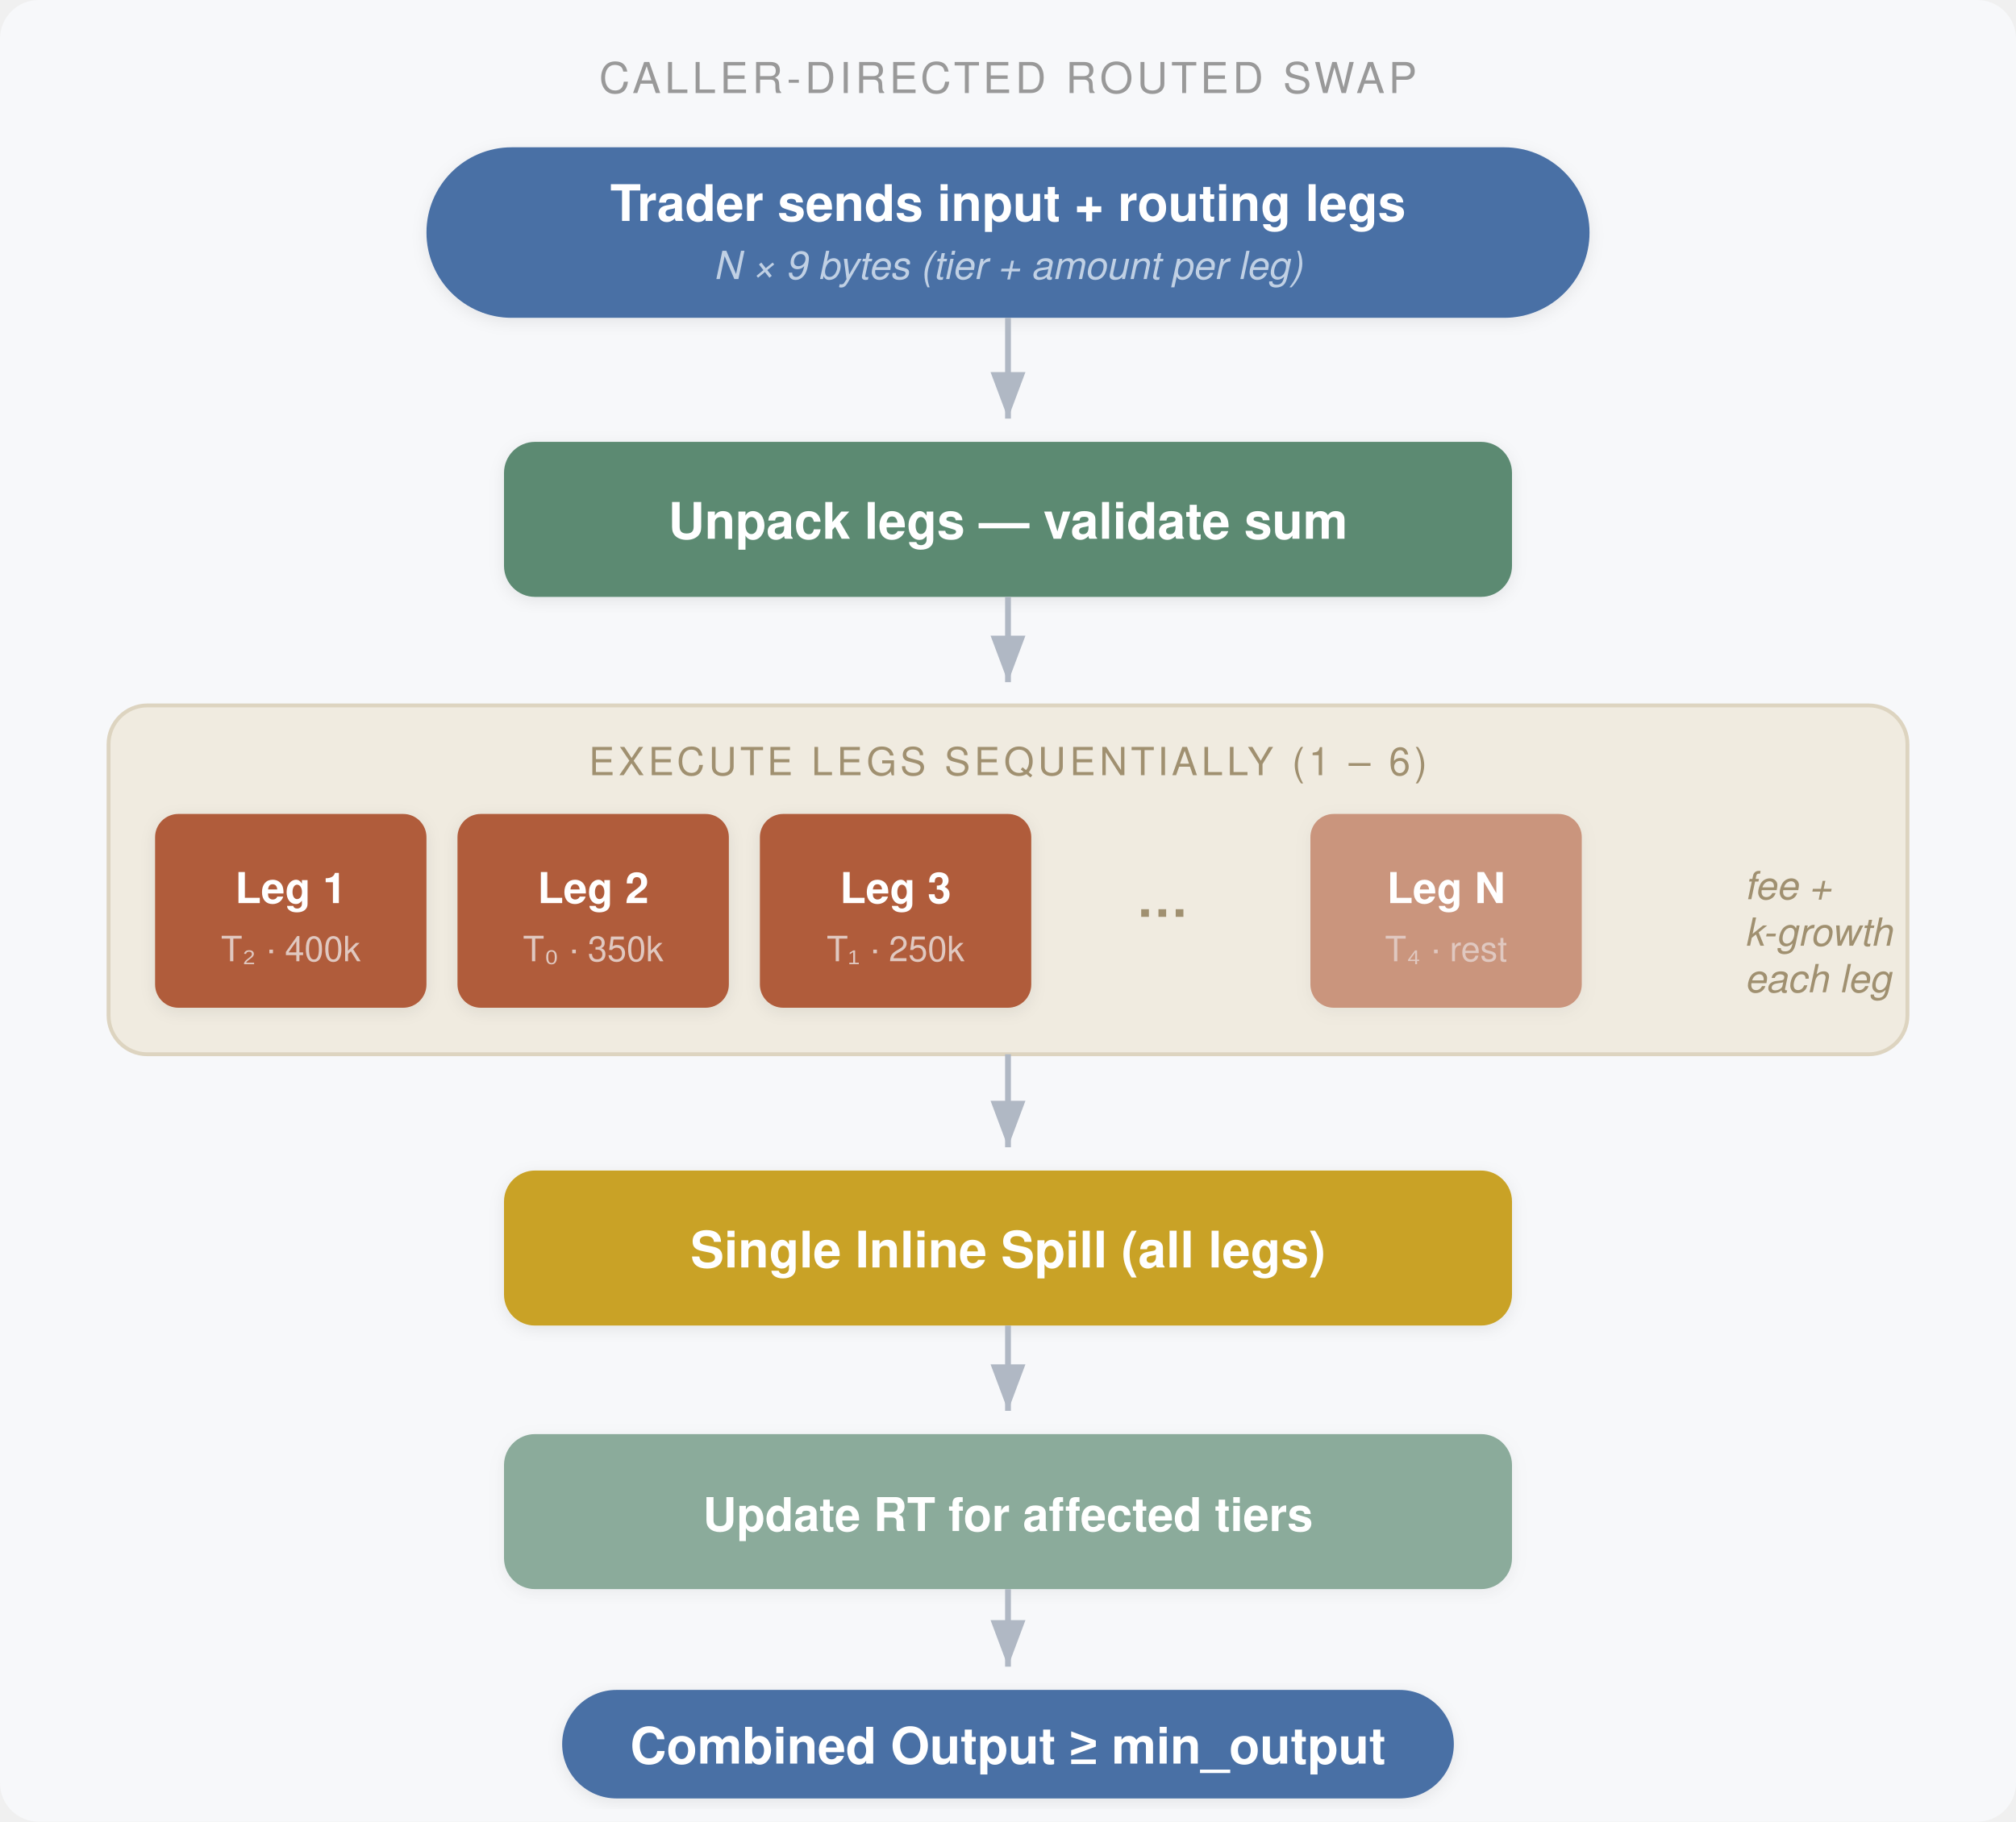
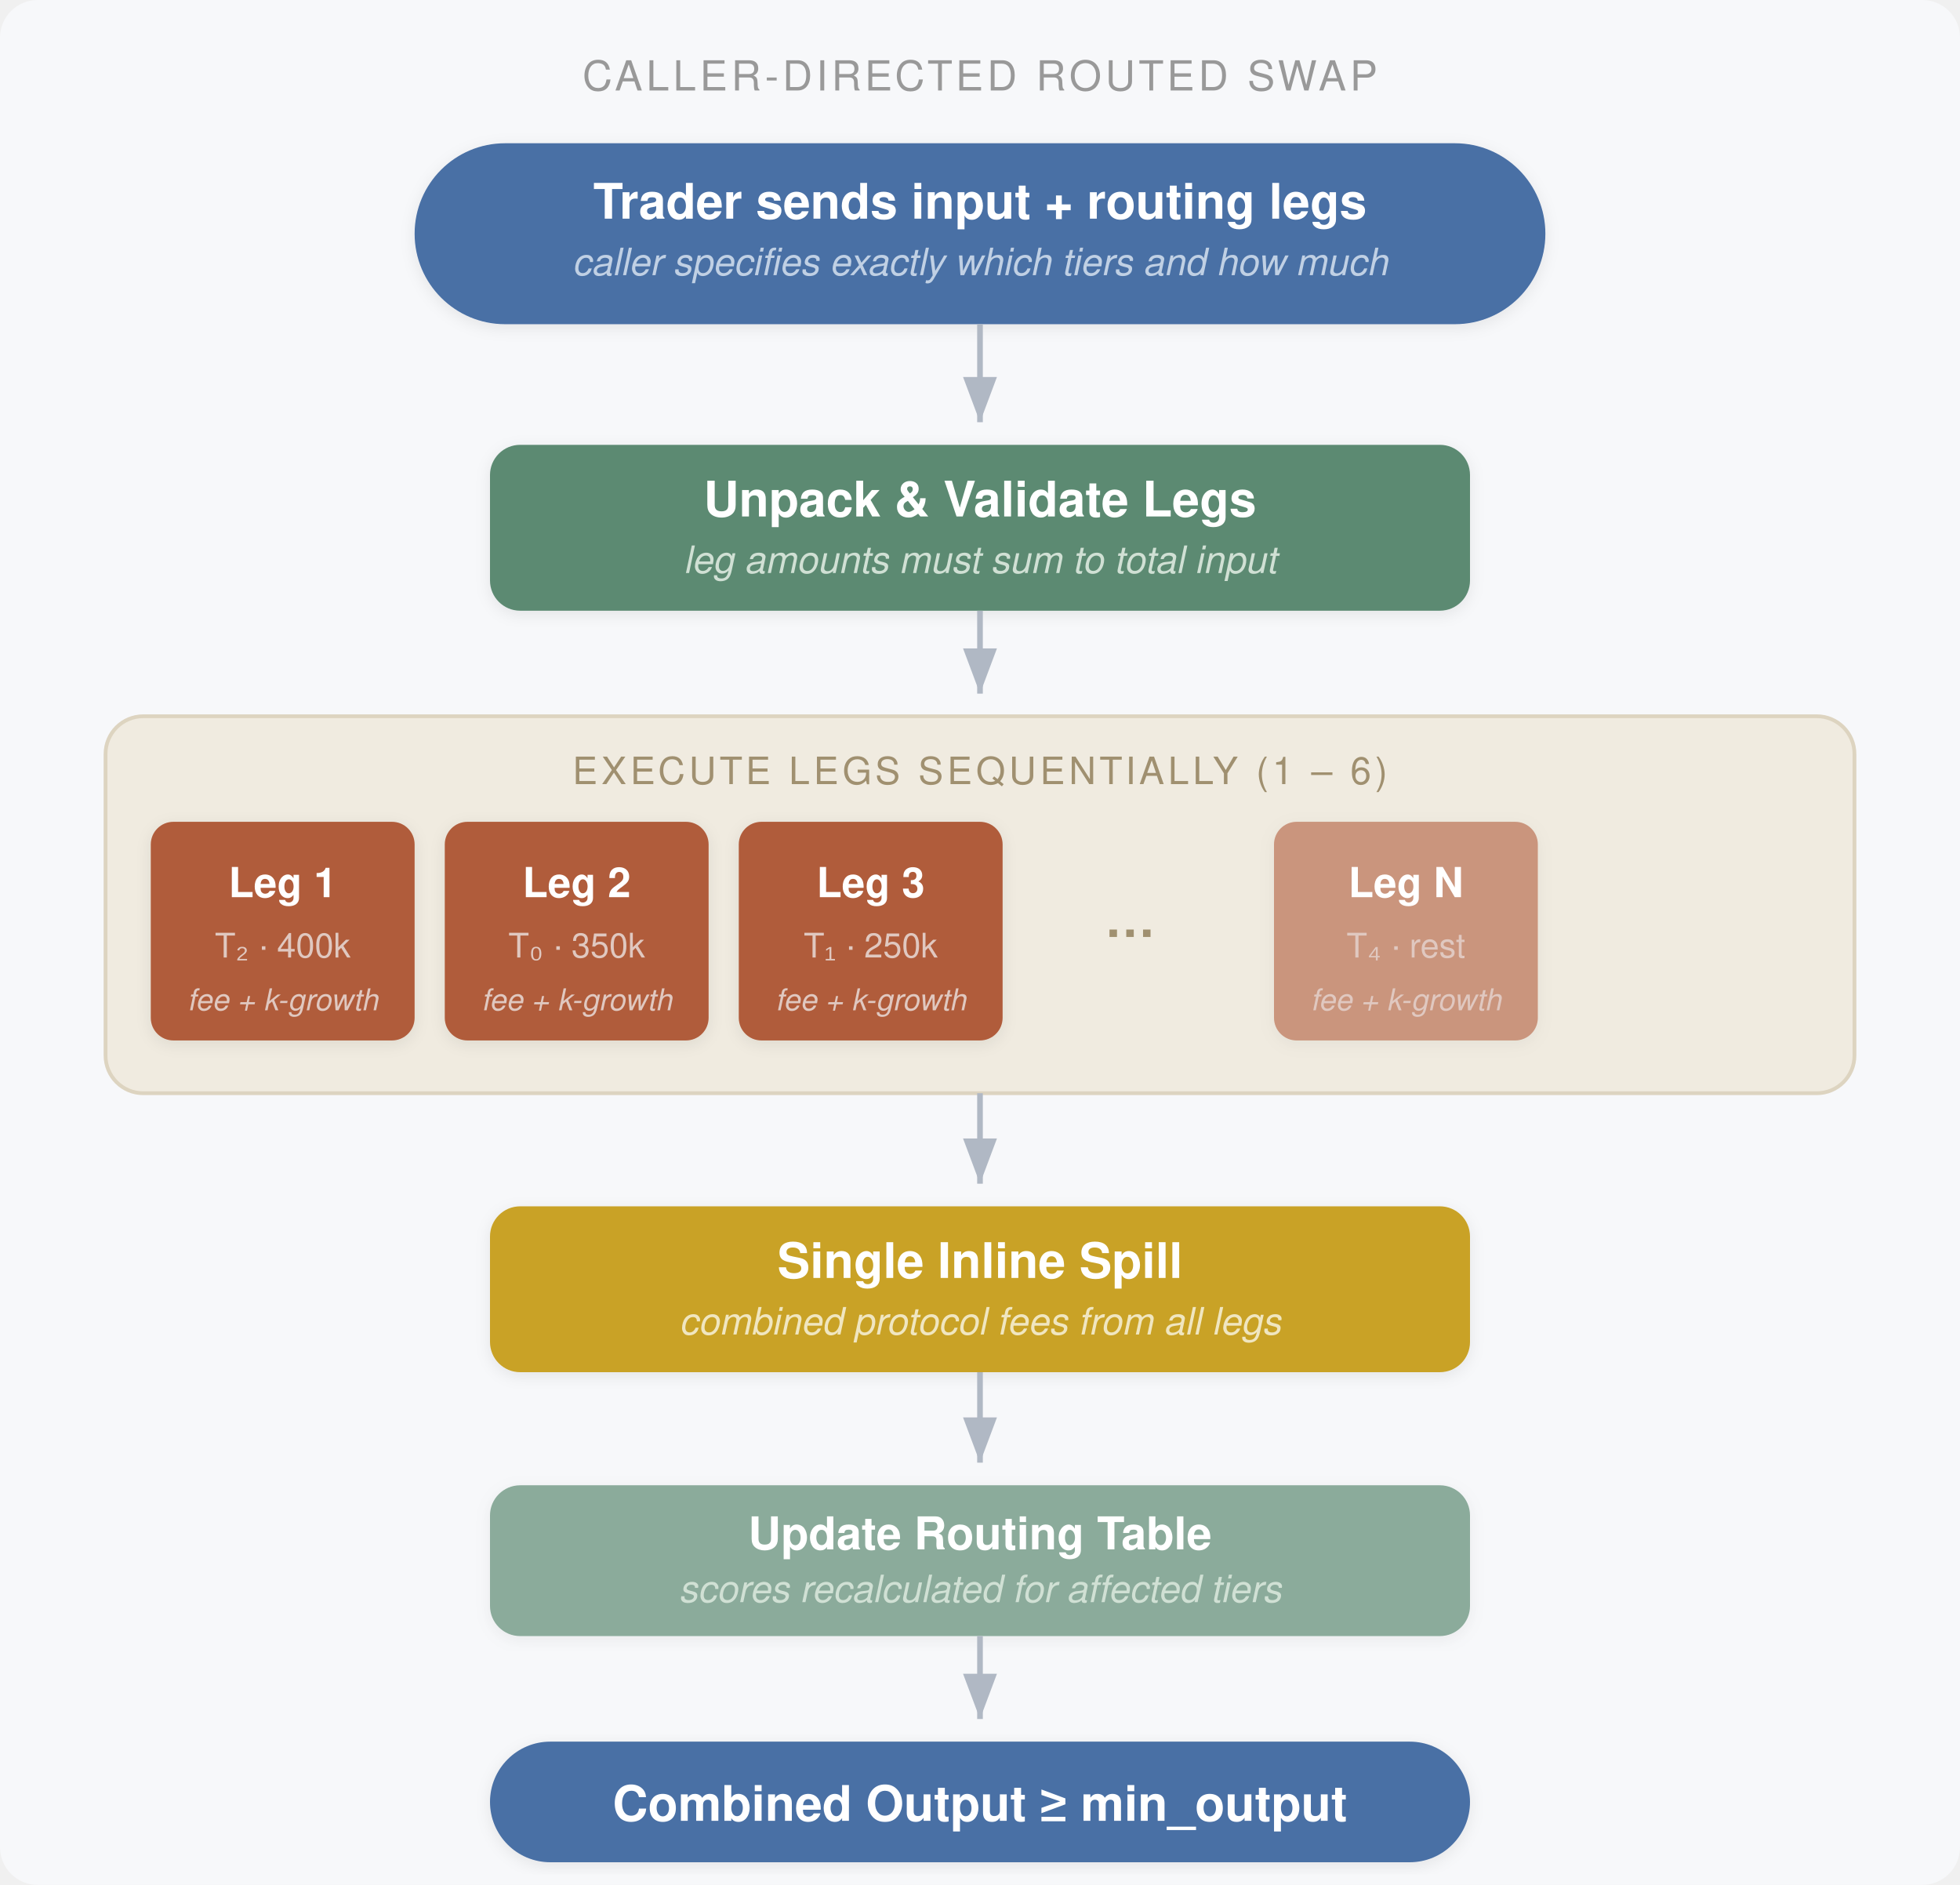
- <svg xmlns="http://www.w3.org/2000/svg" viewBox="0 0 520 470" font-family="-apple-system, BlinkMacSystemFont, 'Segoe UI', Helvetica, Arial, sans-serif">
+ <svg xmlns="http://www.w3.org/2000/svg" viewBox="0 0 520 500" font-family="-apple-system, BlinkMacSystemFont, 'Segoe UI', Helvetica, Arial, sans-serif">
  <defs>
    <marker id="ah" markerWidth="8" markerHeight="6" refX="8" refY="3" orient="auto">
      <polygon points="0 0, 8 3, 0 6" fill="#b0b8c4" />
    </marker>
    <filter id="ds">
      <feDropShadow dx="0" dy="1" stdDeviation="2" flood-opacity="0.08" />
    </filter>
  </defs>
-   <rect width="520" height="470" rx="10" fill="#f7f8fa" />
+   <rect width="520" height="500" rx="10" fill="#f7f8fa" />
  <text x="260" y="24" text-anchor="middle" fill="#999" font-size="11" font-weight="500" letter-spacing="1">CALLER-DIRECTED ROUTED SWAP</text>
-   <rect x="110" y="38" width="300" height="44" rx="22" fill="#4a6fa5" filter="url(#ds)" />
-   <text x="260" y="57" text-anchor="middle" fill="#fff" font-size="13" font-weight="600">Trader sends input + routing legs</text>
-   <text x="260" y="72" text-anchor="middle" fill="#c0d0e4" font-size="10" font-style="italic">N × 9 bytes (tier + amount per leg)</text>
-   <line x1="260" y1="82" x2="260" y2="108" stroke="#b0b8c4" stroke-width="1.5" marker-end="url(#ah)" />
-   <rect x="130" y="114" width="260" height="40" rx="8" fill="#5b8a72" filter="url(#ds)" />
-   <text x="260" y="139" text-anchor="middle" fill="#fff" font-size="13" font-weight="600">Unpack legs — validate sum</text>
-   <line x1="260" y1="154" x2="260" y2="176" stroke="#b0b8c4" stroke-width="1.5" marker-end="url(#ah)" />
-   <rect x="28" y="182" width="464" height="90" rx="10" fill="#f0ebe0" stroke="#ddd4c0" stroke-width="1" />
-   <text x="260" y="200" text-anchor="middle" fill="#a09070" font-size="10" font-weight="500" letter-spacing="1">EXECUTE LEGS SEQUENTIALLY (1 – 6)</text>
-   <rect x="40" y="210" width="70" height="50" rx="6" fill="#b05c3b" filter="url(#ds)" />
-   <text x="75" y="233" text-anchor="middle" fill="#fff" font-size="11" font-weight="600">Leg 1</text>
-   <text x="75" y="248" text-anchor="middle" fill="#e0c8c0" font-size="9">T₂ · 400k</text>
-   <rect x="118" y="210" width="70" height="50" rx="6" fill="#b05c3b" filter="url(#ds)" />
-   <text x="153" y="233" text-anchor="middle" fill="#fff" font-size="11" font-weight="600">Leg 2</text>
-   <text x="153" y="248" text-anchor="middle" fill="#e0c8c0" font-size="9">T₀ · 350k</text>
-   <rect x="196" y="210" width="70" height="50" rx="6" fill="#b05c3b" filter="url(#ds)" />
-   <text x="231" y="233" text-anchor="middle" fill="#fff" font-size="11" font-weight="600">Leg 3</text>
-   <text x="231" y="248" text-anchor="middle" fill="#e0c8c0" font-size="9">T₁ · 250k</text>
-   <text x="300" y="240" text-anchor="middle" fill="#a09070" font-size="16" font-weight="600">···</text>
-   <rect x="338" y="210" width="70" height="50" rx="6" fill="#b05c3b" filter="url(#ds)" opacity="0.6" />
-   <text x="373" y="233" text-anchor="middle" fill="#fff" font-size="11" font-weight="600">Leg N</text>
-   <text x="373" y="248" text-anchor="middle" fill="#e0c8c0" font-size="9">T₄ · rest</text>
-   <text x="450" y="232" fill="#a09070" font-size="10" font-style="italic">fee +</text>
-   <text x="450" y="244" fill="#a09070" font-size="10" font-style="italic">k-growth</text>
-   <text x="450" y="256" fill="#a09070" font-size="10" font-style="italic">each leg</text>
-   <line x1="260" y1="272" x2="260" y2="296" stroke="#b0b8c4" stroke-width="1.5" marker-end="url(#ah)" />
-   <rect x="130" y="302" width="260" height="40" rx="8" fill="#c9a227" filter="url(#ds)" />
-   <text x="260" y="327" text-anchor="middle" fill="#fff" font-size="13" font-weight="600">Single Inline Spill (all legs)</text>
-   <line x1="260" y1="342" x2="260" y2="364" stroke="#b0b8c4" stroke-width="1.5" marker-end="url(#ah)" />
-   <rect x="130" y="370" width="260" height="40" rx="8" fill="#5b8a72" filter="url(#ds)" opacity="0.7" />
-   <text x="260" y="395" text-anchor="middle" fill="#fff" font-size="12" font-weight="600">Update RT for affected tiers</text>
-   <line x1="260" y1="410" x2="260" y2="430" stroke="#b0b8c4" stroke-width="1.5" marker-end="url(#ah)" />
-   <rect x="145" y="436" width="230" height="28" rx="14" fill="#4a6fa5" filter="url(#ds)" />
-   <text x="260" y="455" text-anchor="middle" fill="#fff" font-size="13" font-weight="600">Combined Output ≥ min_output</text>
+   <rect x="110" y="38" width="300" height="48" rx="24" fill="#4a6fa5" filter="url(#ds)" />
+   <text x="260" y="58" text-anchor="middle" fill="#fff" font-size="13" font-weight="600">Trader sends input + routing legs</text>
+   <text x="260" y="73" text-anchor="middle" fill="#c0d0e4" font-size="10" font-style="italic">caller specifies exactly which tiers and how much</text>
+   <line x1="260" y1="86" x2="260" y2="112" stroke="#b0b8c4" stroke-width="1.5" marker-end="url(#ah)" />
+   <rect x="130" y="118" width="260" height="44" rx="8" fill="#5b8a72" filter="url(#ds)" />
+   <text x="260" y="137" text-anchor="middle" fill="#fff" font-size="13" font-weight="600">Unpack &amp; Validate Legs</text>
+   <text x="260" y="152" text-anchor="middle" fill="#d0e0d4" font-size="10" font-style="italic">leg amounts must sum to total input</text>
+   <line x1="260" y1="162" x2="260" y2="184" stroke="#b0b8c4" stroke-width="1.5" marker-end="url(#ah)" />
+   <rect x="28" y="190" width="464" height="100" rx="10" fill="#f0ebe0" stroke="#ddd4c0" stroke-width="1" />
+   <text x="260" y="208" text-anchor="middle" fill="#a09070" font-size="10" font-weight="500" letter-spacing="1">EXECUTE LEGS SEQUENTIALLY (1 – 6)</text>
+   <rect x="40" y="218" width="70" height="58" rx="6" fill="#b05c3b" filter="url(#ds)" />
+   <text x="75" y="238" text-anchor="middle" fill="#fff" font-size="11" font-weight="600">Leg 1</text>
+   <text x="75" y="254" text-anchor="middle" fill="#e0c8c0" font-size="9">T₂ · 400k</text>
+   <text x="75" y="268" text-anchor="middle" fill="#e0c8c0" font-size="8" font-style="italic">fee + k-growth</text>
+   <rect x="118" y="218" width="70" height="58" rx="6" fill="#b05c3b" filter="url(#ds)" />
+   <text x="153" y="238" text-anchor="middle" fill="#fff" font-size="11" font-weight="600">Leg 2</text>
+   <text x="153" y="254" text-anchor="middle" fill="#e0c8c0" font-size="9">T₀ · 350k</text>
+   <text x="153" y="268" text-anchor="middle" fill="#e0c8c0" font-size="8" font-style="italic">fee + k-growth</text>
+   <rect x="196" y="218" width="70" height="58" rx="6" fill="#b05c3b" filter="url(#ds)" />
+   <text x="231" y="238" text-anchor="middle" fill="#fff" font-size="11" font-weight="600">Leg 3</text>
+   <text x="231" y="254" text-anchor="middle" fill="#e0c8c0" font-size="9">T₁ · 250k</text>
+   <text x="231" y="268" text-anchor="middle" fill="#e0c8c0" font-size="8" font-style="italic">fee + k-growth</text>
+   <text x="300" y="252" text-anchor="middle" fill="#a09070" font-size="16" font-weight="600">···</text>
+   <rect x="338" y="218" width="70" height="58" rx="6" fill="#b05c3b" filter="url(#ds)" opacity="0.6" />
+   <text x="373" y="238" text-anchor="middle" fill="#fff" font-size="11" font-weight="600">Leg N</text>
+   <text x="373" y="254" text-anchor="middle" fill="#e0c8c0" font-size="9">T₄ · rest</text>
+   <text x="373" y="268" text-anchor="middle" fill="#e0c8c0" font-size="8" font-style="italic">fee + k-growth</text>
+   <line x1="260" y1="290" x2="260" y2="314" stroke="#b0b8c4" stroke-width="1.5" marker-end="url(#ah)" />
+   <rect x="130" y="320" width="260" height="44" rx="8" fill="#c9a227" filter="url(#ds)" />
+   <text x="260" y="339" text-anchor="middle" fill="#fff" font-size="13" font-weight="600">Single Inline Spill</text>
+   <text x="260" y="354" text-anchor="middle" fill="#f0e6c0" font-size="10" font-style="italic">combined protocol fees from all legs</text>
+   <line x1="260" y1="364" x2="260" y2="388" stroke="#b0b8c4" stroke-width="1.5" marker-end="url(#ah)" />
+   <rect x="130" y="394" width="260" height="40" rx="8" fill="#5b8a72" filter="url(#ds)" opacity="0.7" />
+   <text x="260" y="411" text-anchor="middle" fill="#fff" font-size="12" font-weight="600">Update Routing Table</text>
+   <text x="260" y="425" text-anchor="middle" fill="#d0e0d4" font-size="10" font-style="italic">scores recalculated for affected tiers</text>
+   <line x1="260" y1="434" x2="260" y2="456" stroke="#b0b8c4" stroke-width="1.5" marker-end="url(#ah)" />
+   <rect x="130" y="462" width="260" height="32" rx="16" fill="#4a6fa5" filter="url(#ds)" />
+   <text x="260" y="483" text-anchor="middle" fill="#fff" font-size="13" font-weight="600">Combined Output ≥ min_output</text>
</svg>
